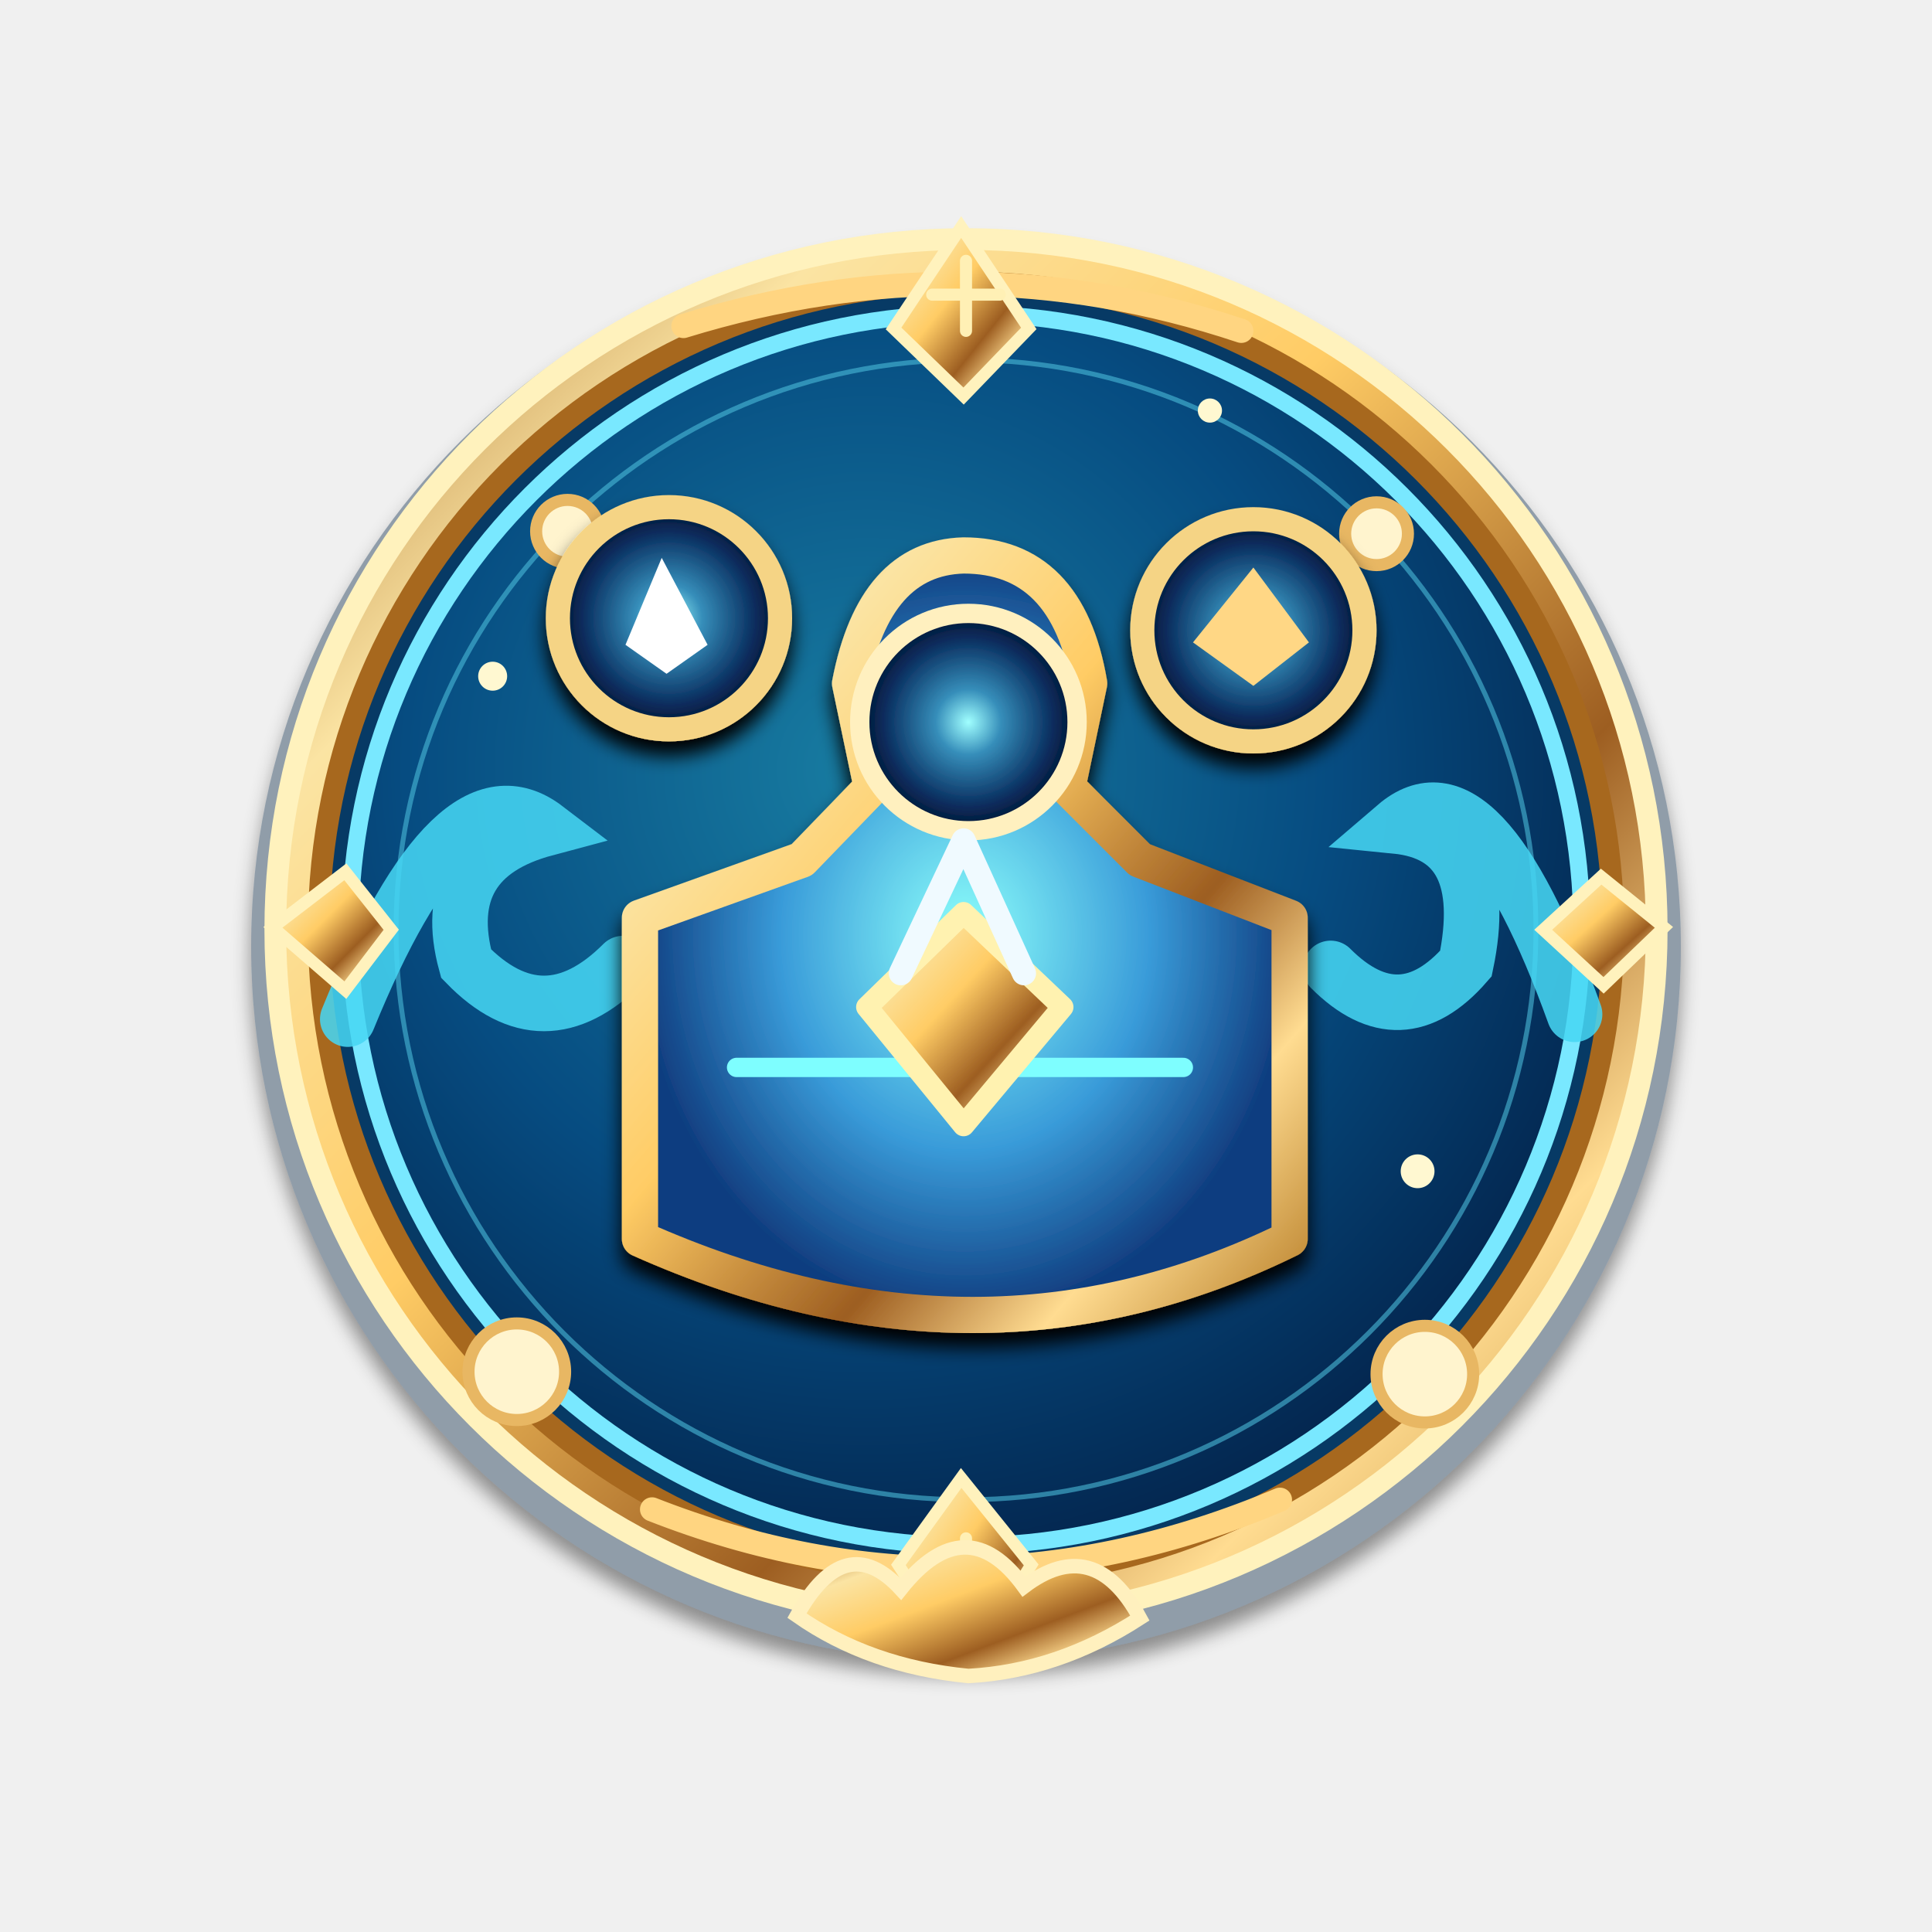
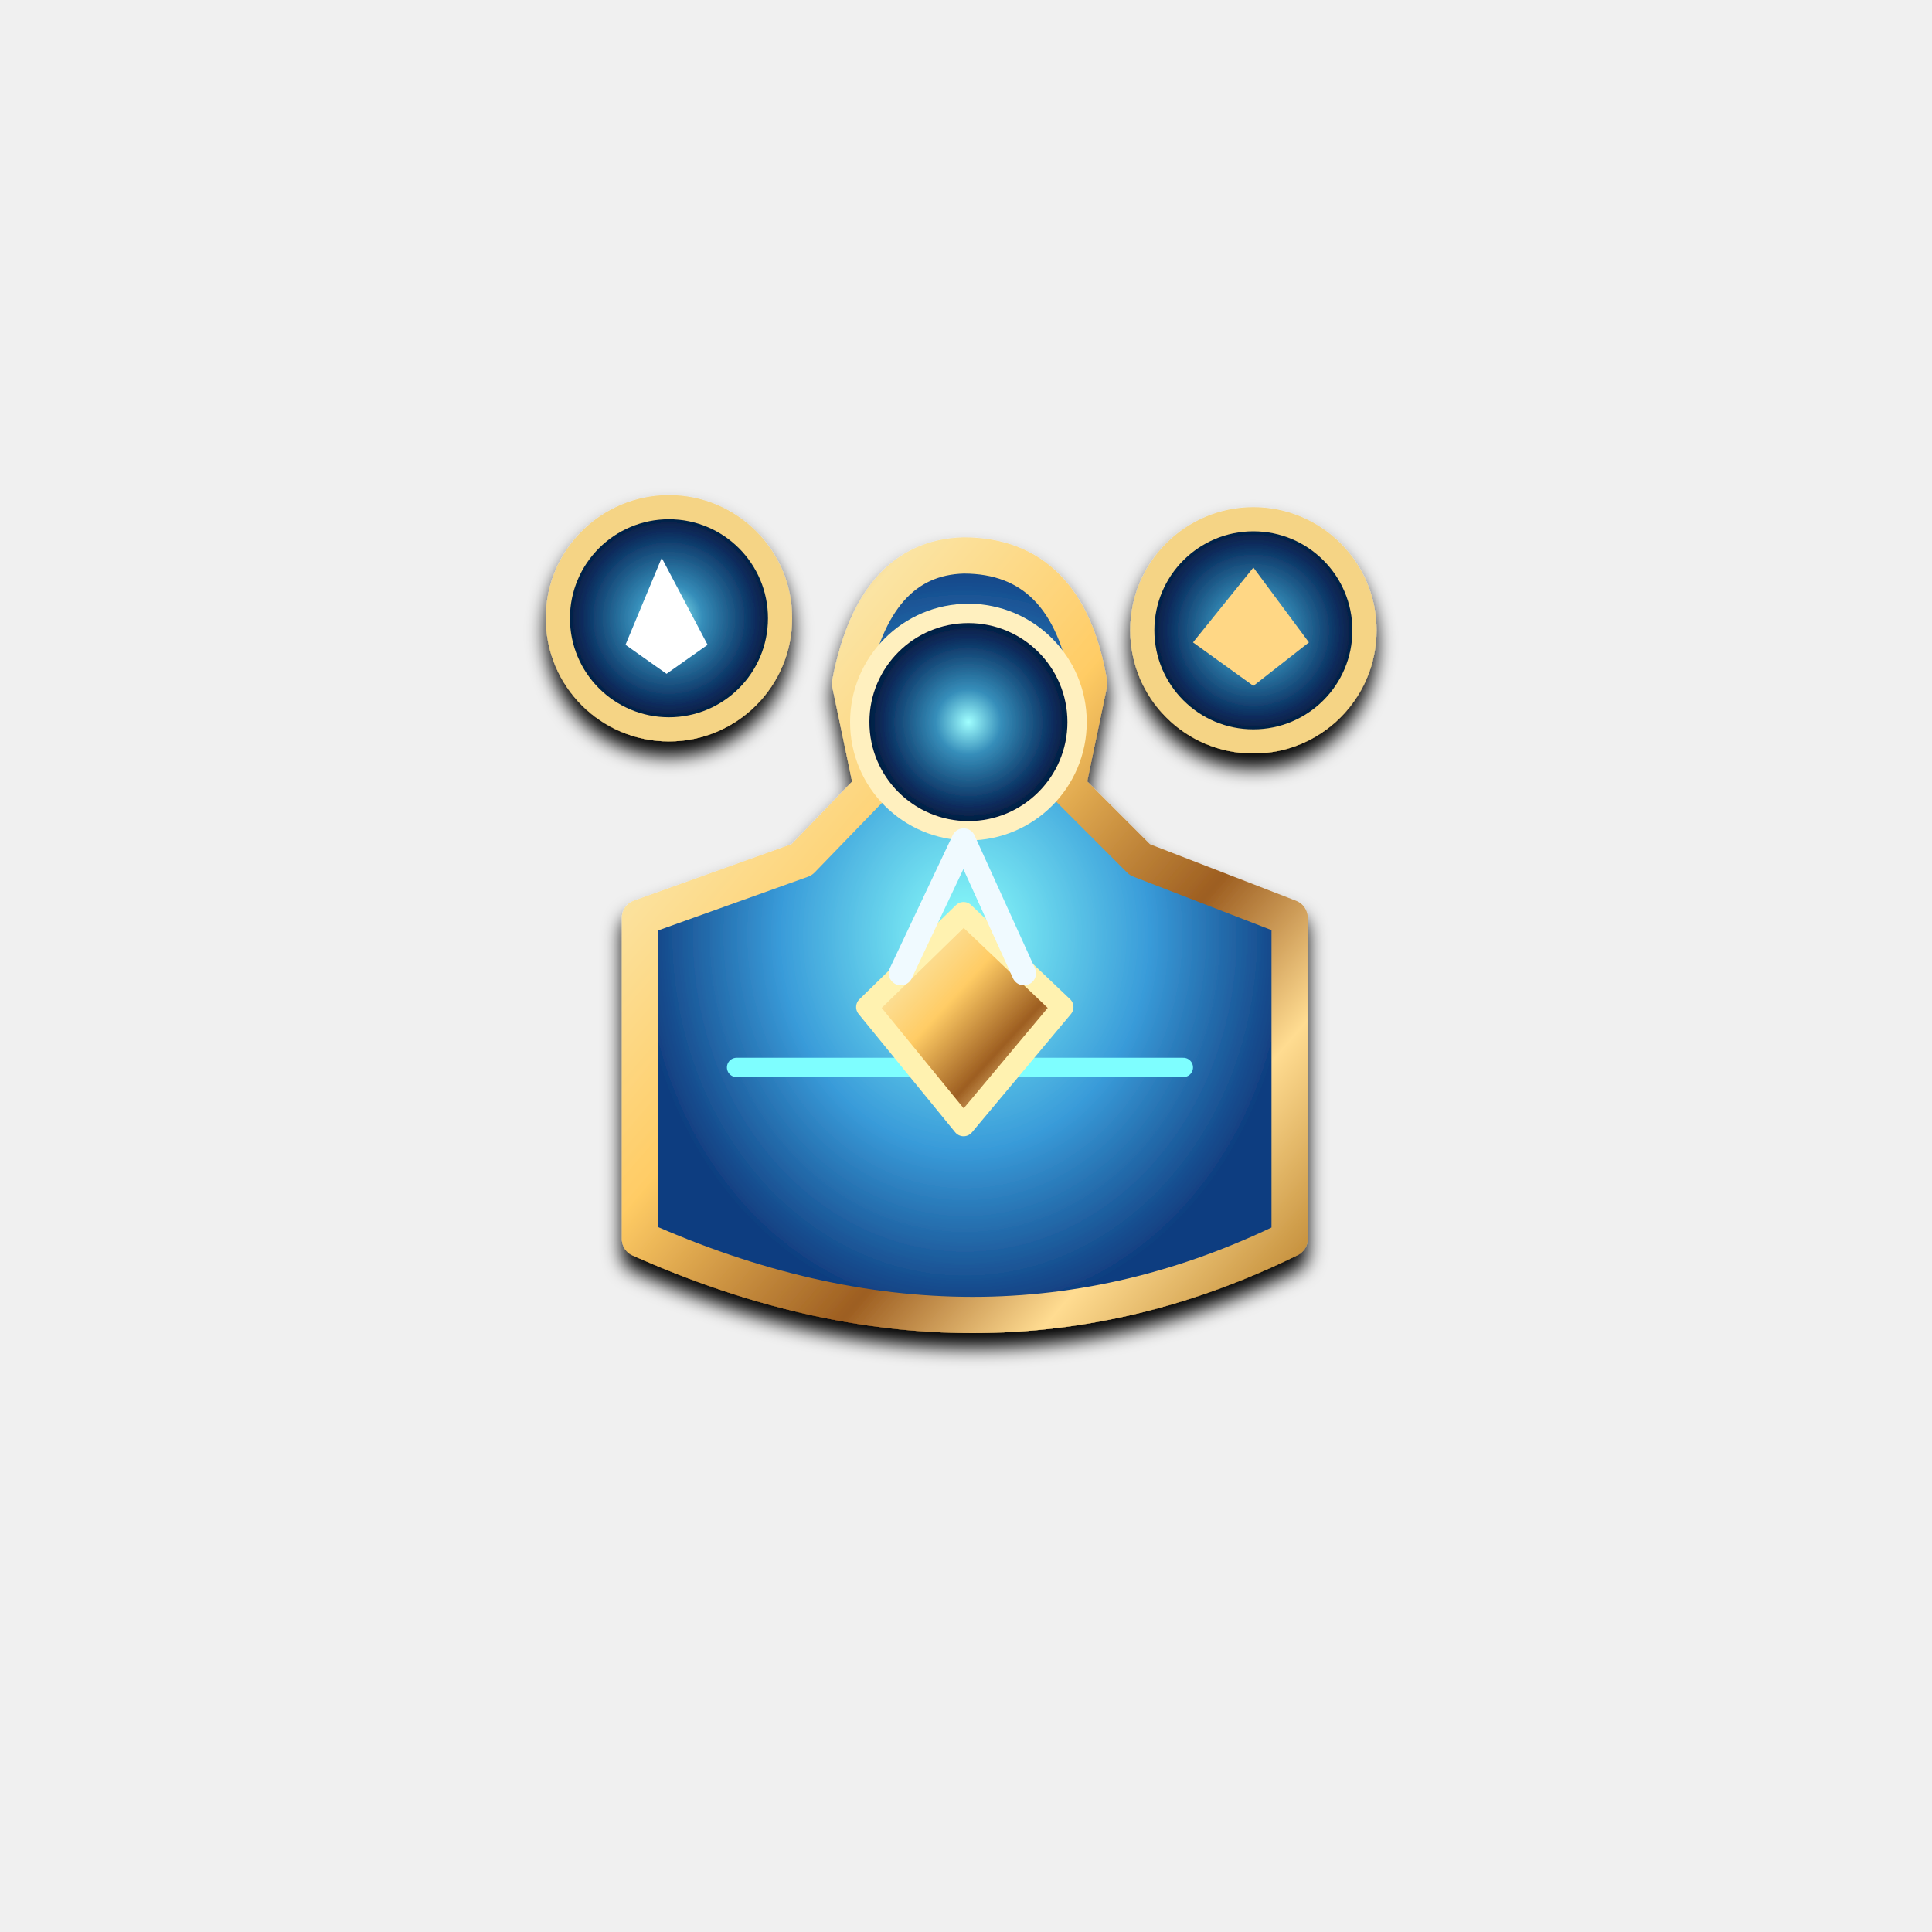
<svg xmlns="http://www.w3.org/2000/svg" viewBox="0 0 800 800" width="1024" height="1024">
  <defs>
    <radialGradient id="sea" cx="42%" cy="37%" r="72%">
      <stop stop-color="#187da2" />
      <stop offset=".52" stop-color="#064c81" />
      <stop offset="1" stop-color="#031d43" />
    </radialGradient>
    <radialGradient id="aqua">
      <stop stop-color="#8cfffb" />
      <stop offset=".57" stop-color="#399bd9" />
      <stop offset="1" stop-color="#103e80" />
    </radialGradient>
    <linearGradient id="gold" x1="0" y1="0" x2="1" y2="1">
      <stop stop-color="#a0641e" />
      <stop offset=".2" stop-color="#fbe4a3" />
      <stop offset=".42" stop-color="#ffcc65" />
      <stop offset=".66" stop-color="#9d5e21" />
      <stop offset=".82" stop-color="#ffdc91" />
      <stop offset="1" stop-color="#bc842f" />
    </linearGradient>
    <radialGradient id="iris">
      <stop stop-color="#a6faff" />
      <stop offset=".35" stop-color="#51dfff" />
      <stop offset=".7" stop-color="#2770e4" />
      <stop offset="1" stop-color="#502299" />
    </radialGradient>
    <radialGradient id="lens">
      <stop stop-color="#a0ffff" />
      <stop offset=".3" stop-color="#368eba" />
      <stop offset=".78" stop-color="#082c5d" />
      <stop offset="1" stop-color="#04152f" />
    </radialGradient>
    <linearGradient id="shield" x1="0" x2="1">
      <stop stop-color="#063669" />
      <stop offset=".5" stop-color="#1d97c2" />
      <stop offset="1" stop-color="#073a79" />
    </linearGradient>
    <linearGradient id="heal">
      <stop stop-color="#b8ffc9" />
      <stop offset=".4" stop-color="#2ce5ac" />
      <stop offset="1" stop-color="#00726f" />
    </linearGradient>
    <radialGradient id="poison">
      <stop stop-color="#e793f9" />
      <stop offset=".65" stop-color="#943dba" />
      <stop offset="1" stop-color="#33116c" />
    </radialGradient>
    <linearGradient id="ice" x1="0" x2="1">
      <stop stop-color="#e7fcff" />
      <stop offset=".5" stop-color="#44c8f3" />
      <stop offset="1" stop-color="#2769b9" />
    </linearGradient>
    <filter id="shadow" x="-30%" y="-30%" width="160%" height="160%">
      <feGaussianBlur in="SourceAlpha" stdDeviation="4" result="blur" />
      <feOffset dx="0" dy="6" result="offset" />
      <feMerge>
        <feMergeNode in="offset" />
        <feMergeNode in="SourceGraphic" />
      </feMerge>
    </filter>
    <filter id="glow" x="-50%" y="-50%" width="200%" height="200%">
      <feGaussianBlur stdDeviation="3" result="blur" />
      <feMerge>
        <feMergeNode in="blur" />
        <feMergeNode in="SourceGraphic" />
      </feMerge>
    </filter>
  </defs>
-   <circle cx="400" cy="392" r="296" fill="#072a47" opacity=".42" filter="url(#shadow)" />
-   <circle cx="400" cy="385" r="286" fill="url(#gold)" stroke="#fff2bd" stroke-width="9" />
-   <circle cx="400" cy="385" r="268" fill="#073a65" stroke="#a7681e" stroke-width="9" />
-   <circle cx="400" cy="385" r="255" fill="url(#sea)" stroke="#79e8ff" stroke-width="7" />
-   <circle cx="400" cy="385" r="236" fill="none" stroke="#4abbd8" stroke-width="2" opacity=".6" />
-   <path d="M144 422 Q188 314 226 343 Q181 355 193 399 Q225 432 258 399" stroke="#46d7f3" stroke-width="23" fill="none" stroke-linecap="round" opacity=".86" />
-   <path d="M652 420 Q613 312 578 342 Q618 346 607 399 Q580 430 551 401" stroke="#46d7f3" stroke-width="23" fill="none" stroke-linecap="round" opacity=".86" />
-   <g stroke="#ffd581" stroke-width="10" fill="none" stroke-linecap="round">
-     <path d="M283 135 Q400 99 514 137" />
-     <path d="M270 625 Q400 676 530 621" />
-   </g>
-   <g fill="url(#gold)" stroke="#fff2bd" stroke-width="5">
-     <path d="M398 94 426 136 399 164 370 136Z" />
-     <path d="M398 612 427 648 400 691 372 648Z" />
-     <path d="M113 384 143 361 162 385 143 410Z" />
-     <path d="M639 385 663 363 689 384 664 408Z" />
-   </g>
-   <g fill="#fff4ce" stroke="#e8b763" stroke-width="5">
-     <circle cx="214" cy="568" r="20" />
-     <circle cx="590" cy="569" r="20" />
-     <circle cx="235" cy="220" r="13" />
-     <circle cx="570" cy="221" r="13" />
-   </g>
-   <g fill="none" stroke="#fff0b5" stroke-width="5" stroke-linecap="round">
-     <path d="M400 108 V137 M386 122 H414" />
-     <path d="M400 637 V673 M384 655 H416" />
-   </g>
-   <g fill="url(#gold)" stroke="#fff0be" stroke-width="6">
-     <path d="M330 669 Q350 633 373 658 Q400 624 424 657 Q453 635 472 670 Q438 692 401 694 Q360 690 330 669Z" />
-   </g>
-   <g fill="#fff8d1">
-     <circle cx="204" cy="280" r="6" />
-     <circle cx="587" cy="485" r="7" />
-     <circle cx="501" cy="170" r="5" />
-   </g>
  <g filter="url(#shadow)" stroke-linejoin="round" stroke-linecap="round">
    <path d="M399 230Q442 230 451 283l-9 43 30 30 62 24v133q-128 63-269 0V380l67-24 29-30-9-43Q362 231 399 230Z" fill="url(#aqua)" stroke="url(#gold)" stroke-width="15" />
    <circle cx="401" cy="299" r="45" fill="url(#lens)" stroke="#fff0bf" stroke-width="8" />
    <path d="M305 442h185" stroke="#7efeff" stroke-width="8" />
    <circle cx="277" cy="256" r="46" fill="url(#lens)" stroke="#f5d485" stroke-width="10" />
    <path d="M259 267l15-36 19 36-17 12Z" fill="#fff" />
    <circle cx="519" cy="261" r="46" fill="url(#lens)" stroke="#f5d485" stroke-width="10" />
    <path d="M494 266l25-31 23 31-23 18Z" fill="#ffd785" />
    <path d="M359 417l40-39 41 39-41 49Z" fill="url(#gold)" stroke="#fff2b0" stroke-width="9" />
    <path d="M373 403l26-55 25 55" stroke="#f0faff" stroke-width="10" fill="none" />
  </g>
</svg>
